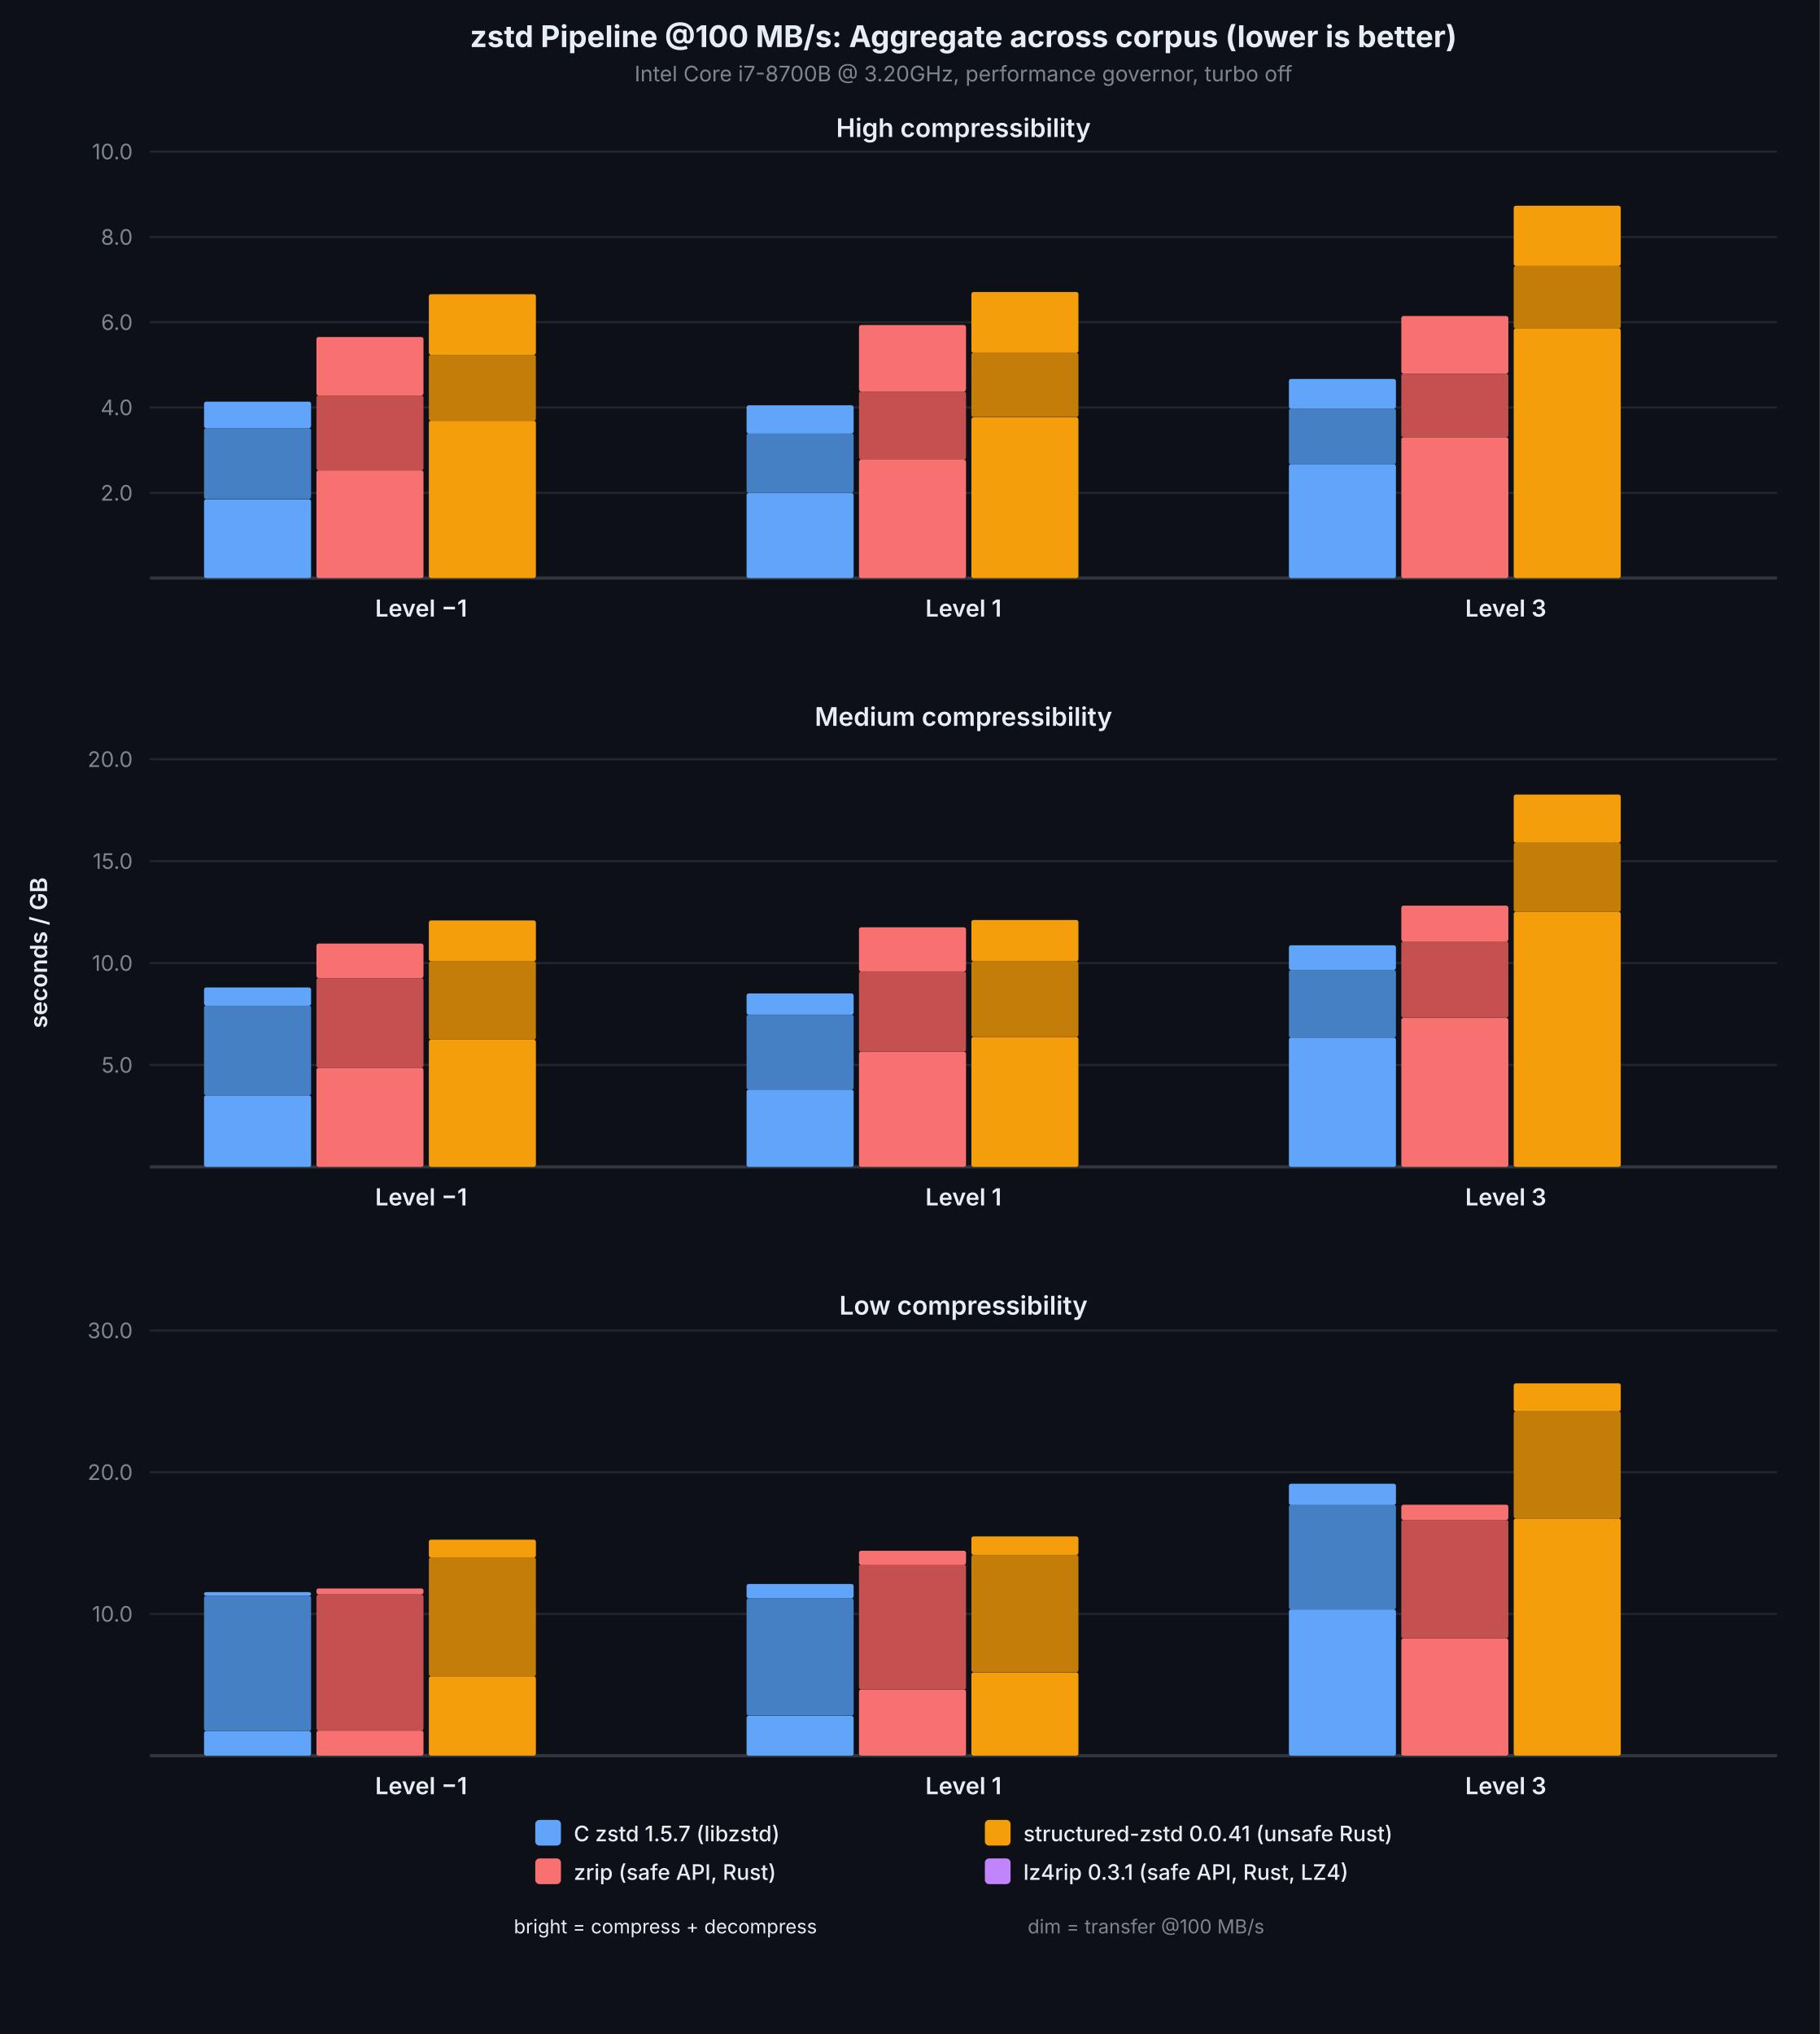
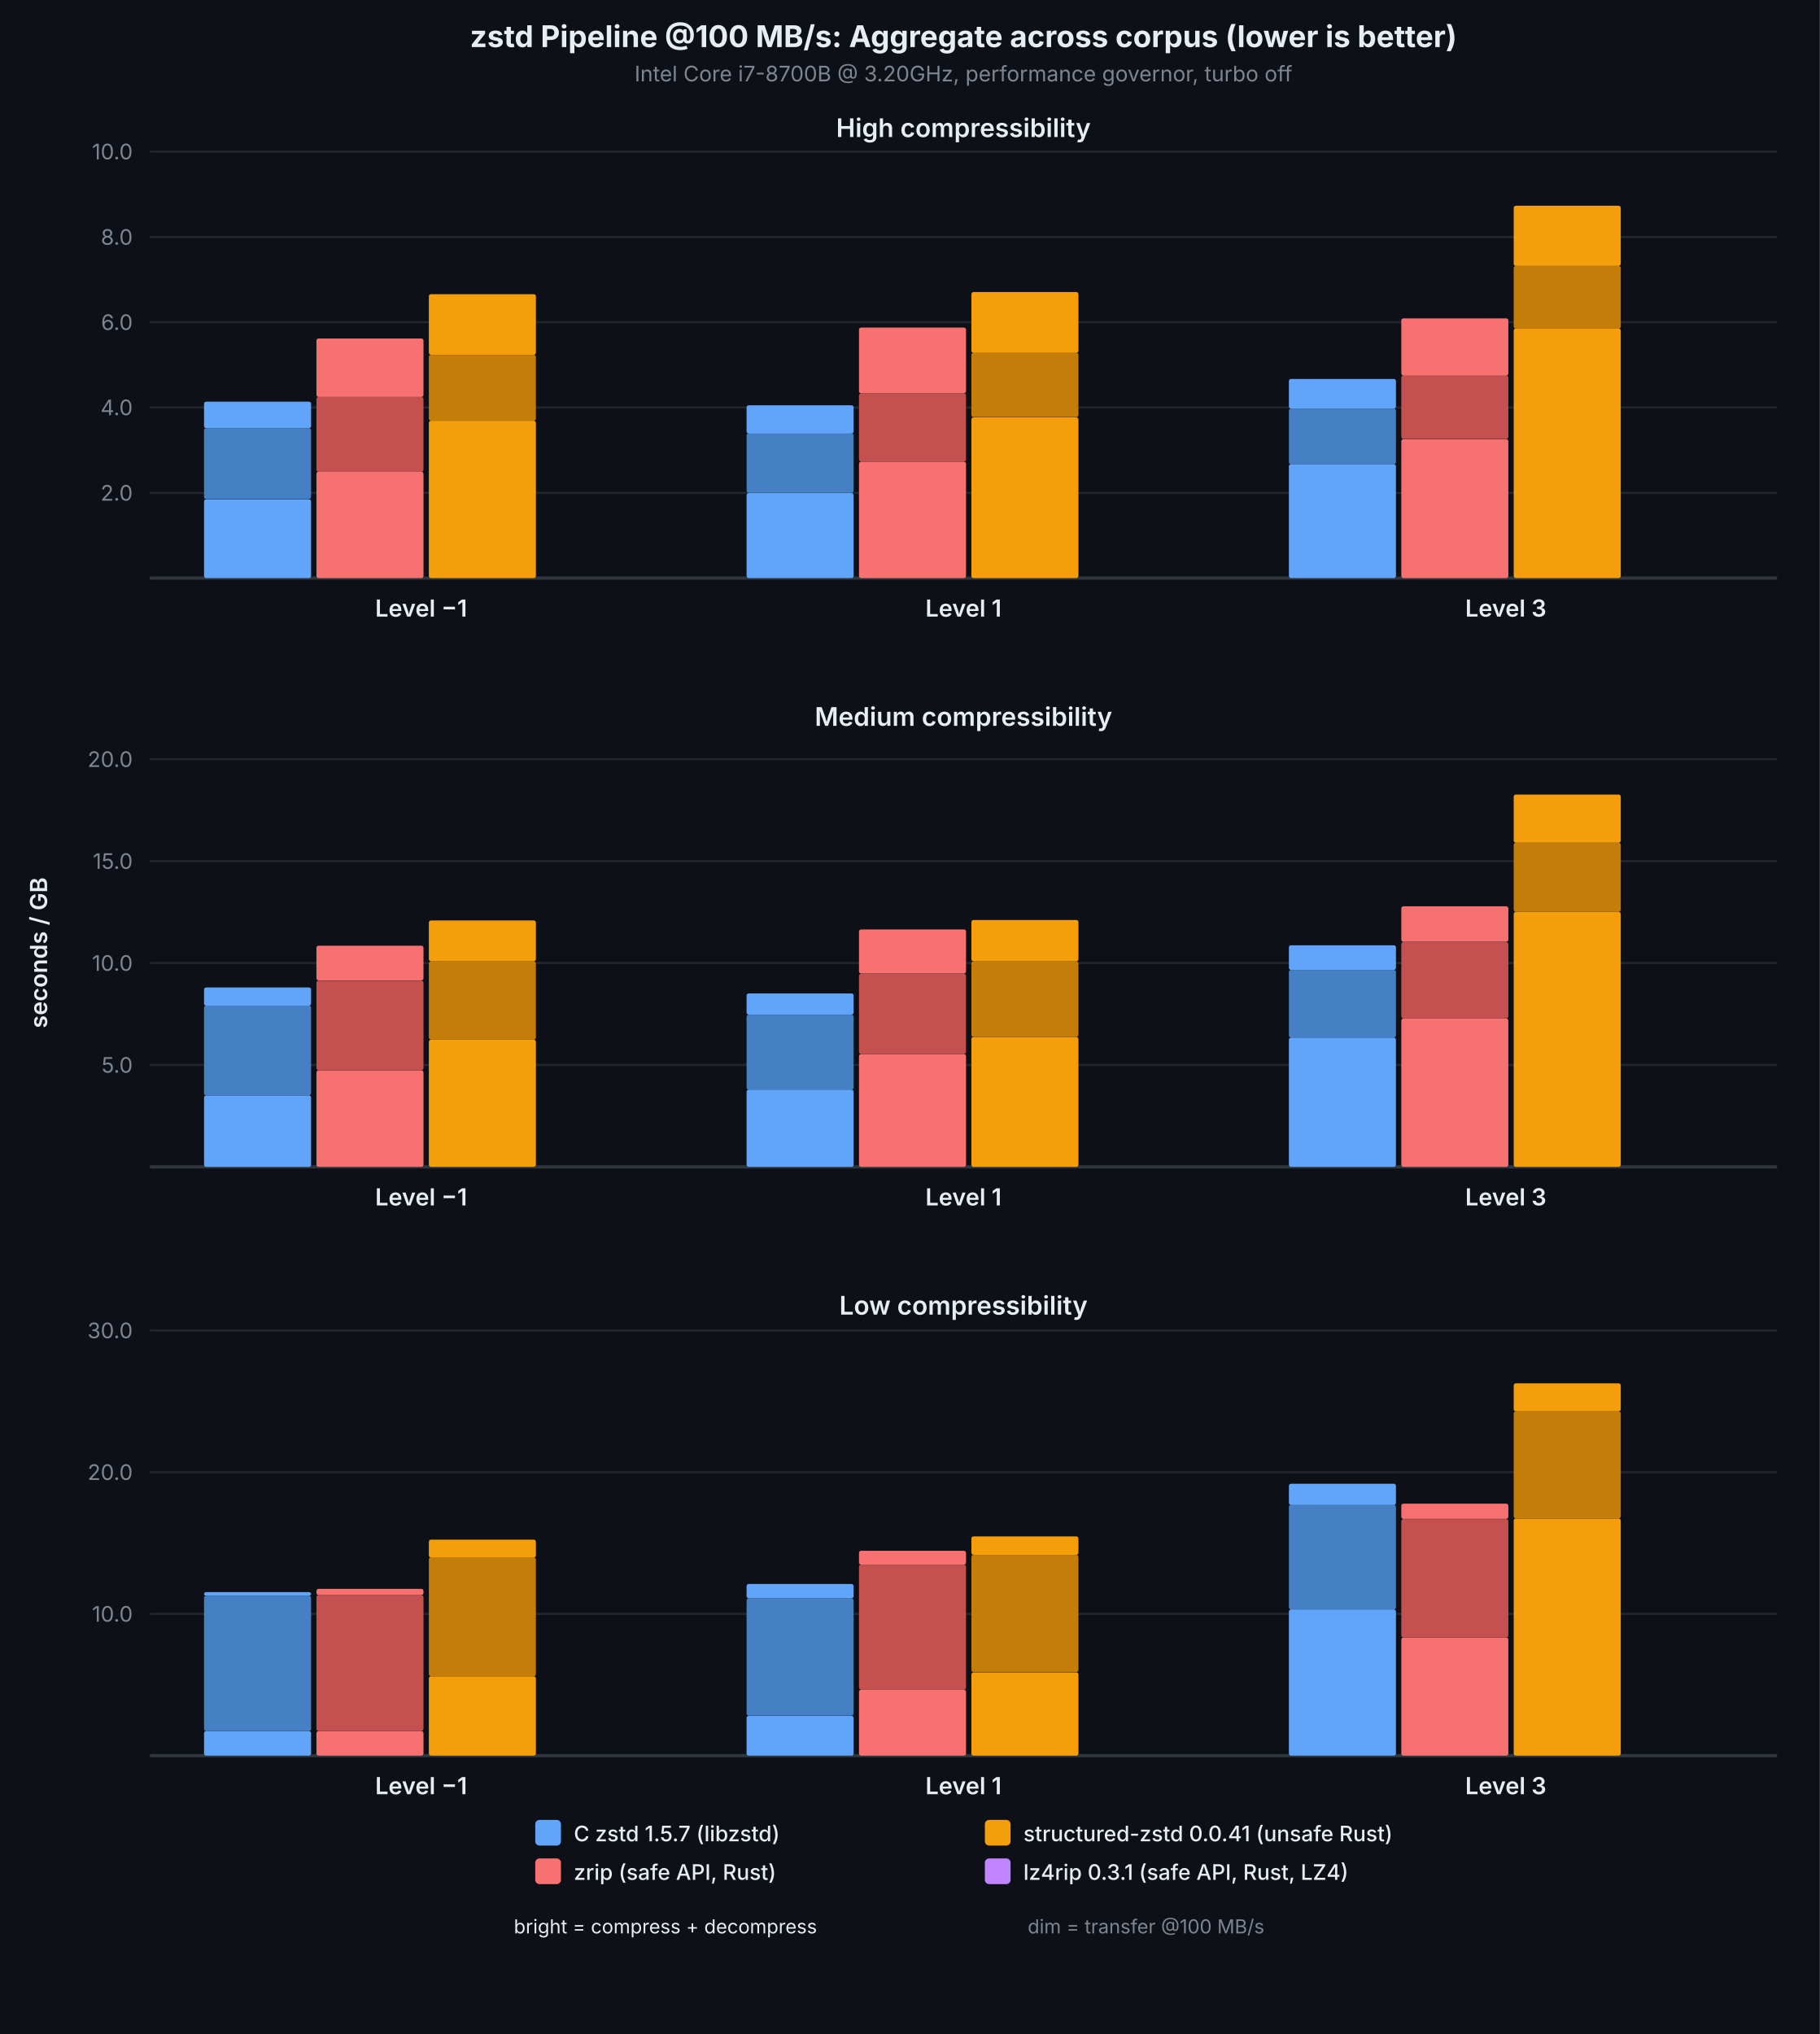
<svg xmlns="http://www.w3.org/2000/svg" viewBox="0 0 850 950" font-family="system-ui, -apple-system, sans-serif">
  <rect width="850" height="950" fill="#0d1117" />
  <text x="450.0" y="22" text-anchor="middle" fill="#e6edf3" font-size="14" font-weight="700">zstd Pipeline @100 MB/s: Aggregate across corpus (lower is better)</text>
  <text x="450.0" y="38" text-anchor="middle" fill="#7d8590" font-size="10">Intel Core i7-8700B @ 3.20GHz, performance governor, turbo off</text>
  <text x="22" y="445.0" text-anchor="middle" fill="#e6edf3" font-size="11" font-weight="600" transform="rotate(-90,22,445.0)">seconds / GB</text>
  <text x="450.0" y="64" text-anchor="middle" fill="#e6edf3" font-size="12" font-weight="600">High compressibility</text>
  <line x1="70" y1="230.2" x2="830" y2="230.2" stroke="#21262d" stroke-width="1" />
  <text x="62" y="230.2" text-anchor="end" dominant-baseline="middle" fill="#7d8590" font-size="10">2.0</text>
  <line x1="70" y1="190.3" x2="830" y2="190.3" stroke="#21262d" stroke-width="1" />
  <text x="62" y="190.3" text-anchor="end" dominant-baseline="middle" fill="#7d8590" font-size="10">4.0</text>
  <line x1="70" y1="150.5" x2="830" y2="150.5" stroke="#21262d" stroke-width="1" />
  <text x="62" y="150.5" text-anchor="end" dominant-baseline="middle" fill="#7d8590" font-size="10">6.0</text>
  <line x1="70" y1="110.7" x2="830" y2="110.7" stroke="#21262d" stroke-width="1" />
  <text x="62" y="110.7" text-anchor="end" dominant-baseline="middle" fill="#7d8590" font-size="10">8.0</text>
  <line x1="70" y1="70.8" x2="830" y2="70.8" stroke="#21262d" stroke-width="1" />
  <text x="62" y="70.8" text-anchor="end" dominant-baseline="middle" fill="#7d8590" font-size="10">10.0</text>
  <line x1="70" y1="270" x2="830" y2="270" stroke="#30363d" stroke-width="1.5" />
  <rect x="95.3" y="233.2" width="50.0" height="36.8" fill="#60a5fa" rx="1" />
  <rect x="95.3" y="200.0" width="50.0" height="33.1" fill="#4680c4" rx="1" />
  <rect x="95.3" y="187.6" width="50.0" height="12.4" fill="#60a5fa" rx="1" />
-   <rect x="147.8" y="219.7" width="50.0" height="50.3" fill="#f87171" rx="1" />
-   <rect x="147.8" y="184.7" width="50.0" height="35.0" fill="#c45050" rx="1" />
-   <rect x="147.8" y="157.4" width="50.0" height="27.3" fill="#f87171" rx="1" />
+   <rect x="147.8" y="220.3" width="50.0" height="49.7" fill="#f87171" rx="1" />
+   <rect x="147.8" y="185.4" width="50.0" height="35.0" fill="#c45050" rx="1" />
+   <rect x="147.8" y="158.1" width="50.0" height="27.3" fill="#f87171" rx="1" />
  <rect x="200.3" y="196.5" width="50.0" height="73.5" fill="#f59e0b" rx="1" />
  <rect x="200.3" y="165.7" width="50.0" height="30.8" fill="#c47d08" rx="1" />
  <rect x="200.3" y="137.4" width="50.0" height="28.3" fill="#f59e0b" rx="1" />
  <text x="196.7" y="288" text-anchor="middle" fill="#e6edf3" font-size="11" font-weight="600">Level −1</text>
  <rect x="348.7" y="230.3" width="50.0" height="39.7" fill="#60a5fa" rx="1" />
  <rect x="348.7" y="202.4" width="50.0" height="27.8" fill="#4680c4" rx="1" />
  <rect x="348.7" y="189.3" width="50.0" height="13.2" fill="#60a5fa" rx="1" />
-   <rect x="401.2" y="214.7" width="50.0" height="55.3" fill="#f87171" rx="1" />
-   <rect x="401.2" y="182.8" width="50.0" height="31.9" fill="#c45050" rx="1" />
-   <rect x="401.2" y="151.8" width="50.0" height="31.0" fill="#f87171" rx="1" />
+   <rect x="401.2" y="215.6" width="50.0" height="54.4" fill="#f87171" rx="1" />
+   <rect x="401.2" y="183.7" width="50.0" height="31.9" fill="#c45050" rx="1" />
+   <rect x="401.2" y="153.0" width="50.0" height="30.7" fill="#f87171" rx="1" />
  <rect x="453.7" y="194.9" width="50.0" height="75.1" fill="#f59e0b" rx="1" />
  <rect x="453.7" y="164.7" width="50.0" height="30.1" fill="#c47d08" rx="1" />
  <rect x="453.7" y="136.4" width="50.0" height="28.4" fill="#f59e0b" rx="1" />
  <text x="450.0" y="288" text-anchor="middle" fill="#e6edf3" font-size="11" font-weight="600">Level 1</text>
  <rect x="602.0" y="216.8" width="50.0" height="53.2" fill="#60a5fa" rx="1" />
  <rect x="602.0" y="190.8" width="50.0" height="26.1" fill="#4680c4" rx="1" />
  <rect x="602.0" y="177.0" width="50.0" height="13.8" fill="#60a5fa" rx="1" />
-   <rect x="654.5" y="204.2" width="50.0" height="65.8" fill="#f87171" rx="1" />
-   <rect x="654.5" y="174.5" width="50.0" height="29.7" fill="#c45050" rx="1" />
-   <rect x="654.5" y="147.6" width="50.0" height="26.9" fill="#f87171" rx="1" />
+   <rect x="654.5" y="205.1" width="50.0" height="64.9" fill="#f87171" rx="1" />
+   <rect x="654.5" y="175.3" width="50.0" height="29.7" fill="#c45050" rx="1" />
+   <rect x="654.5" y="148.7" width="50.0" height="26.7" fill="#f87171" rx="1" />
  <rect x="707.0" y="153.4" width="50.0" height="116.6" fill="#f59e0b" rx="1" />
  <rect x="707.0" y="124.2" width="50.0" height="29.3" fill="#c47d08" rx="1" />
  <rect x="707.0" y="96.1" width="50.0" height="28.1" fill="#f59e0b" rx="1" />
  <text x="703.3" y="288" text-anchor="middle" fill="#e6edf3" font-size="11" font-weight="600">Level 3</text>
  <text x="450.0" y="339" text-anchor="middle" fill="#e6edf3" font-size="12" font-weight="600">Medium compressibility</text>
  <line x1="70" y1="497.4" x2="830" y2="497.4" stroke="#21262d" stroke-width="1" />
  <text x="62" y="497.4" text-anchor="end" dominant-baseline="middle" fill="#7d8590" font-size="10">5.0</text>
  <line x1="70" y1="449.8" x2="830" y2="449.8" stroke="#21262d" stroke-width="1" />
  <text x="62" y="449.8" text-anchor="end" dominant-baseline="middle" fill="#7d8590" font-size="10">10.0</text>
  <line x1="70" y1="402.2" x2="830" y2="402.2" stroke="#21262d" stroke-width="1" />
  <text x="62" y="402.2" text-anchor="end" dominant-baseline="middle" fill="#7d8590" font-size="10">15.0</text>
  <line x1="70" y1="354.6" x2="830" y2="354.6" stroke="#21262d" stroke-width="1" />
  <text x="62" y="354.6" text-anchor="end" dominant-baseline="middle" fill="#7d8590" font-size="10">20.0</text>
  <line x1="70" y1="545" x2="830" y2="545" stroke="#30363d" stroke-width="1.5" />
  <rect x="95.3" y="511.6" width="50.0" height="33.4" fill="#60a5fa" rx="1" />
  <rect x="95.3" y="469.6" width="50.0" height="42.0" fill="#4680c4" rx="1" />
  <rect x="95.3" y="461.2" width="50.0" height="8.5" fill="#60a5fa" rx="1" />
-   <rect x="147.8" y="498.7" width="50.0" height="46.3" fill="#f87171" rx="1" />
-   <rect x="147.8" y="456.8" width="50.0" height="41.9" fill="#c45050" rx="1" />
-   <rect x="147.8" y="440.7" width="50.0" height="16.1" fill="#f87171" rx="1" />
+   <rect x="147.8" y="499.9" width="50.0" height="45.1" fill="#f87171" rx="1" />
+   <rect x="147.8" y="458.0" width="50.0" height="41.9" fill="#c45050" rx="1" />
+   <rect x="147.8" y="441.7" width="50.0" height="16.2" fill="#f87171" rx="1" />
  <rect x="200.3" y="485.6" width="50.0" height="59.4" fill="#f59e0b" rx="1" />
  <rect x="200.3" y="449.0" width="50.0" height="36.6" fill="#c47d08" rx="1" />
  <rect x="200.3" y="429.9" width="50.0" height="19.1" fill="#f59e0b" rx="1" />
  <text x="196.7" y="563" text-anchor="middle" fill="#e6edf3" font-size="11" font-weight="600">Level −1</text>
  <rect x="348.7" y="508.9" width="50.0" height="36.1" fill="#60a5fa" rx="1" />
  <rect x="348.7" y="473.9" width="50.0" height="35.0" fill="#4680c4" rx="1" />
  <rect x="348.7" y="464.0" width="50.0" height="9.9" fill="#60a5fa" rx="1" />
-   <rect x="401.2" y="491.2" width="50.0" height="53.8" fill="#f87171" rx="1" />
-   <rect x="401.2" y="453.7" width="50.0" height="37.5" fill="#c45050" rx="1" />
-   <rect x="401.2" y="433.1" width="50.0" height="20.6" fill="#f87171" rx="1" />
+   <rect x="401.2" y="492.3" width="50.0" height="52.7" fill="#f87171" rx="1" />
+   <rect x="401.2" y="454.8" width="50.0" height="37.5" fill="#c45050" rx="1" />
+   <rect x="401.2" y="434.1" width="50.0" height="20.6" fill="#f87171" rx="1" />
  <rect x="453.7" y="484.3" width="50.0" height="60.7" fill="#f59e0b" rx="1" />
  <rect x="453.7" y="449.0" width="50.0" height="35.3" fill="#c47d08" rx="1" />
  <rect x="453.7" y="429.7" width="50.0" height="19.3" fill="#f59e0b" rx="1" />
  <text x="450.0" y="563" text-anchor="middle" fill="#e6edf3" font-size="11" font-weight="600">Level 1</text>
  <rect x="602.0" y="484.6" width="50.0" height="60.4" fill="#60a5fa" rx="1" />
  <rect x="602.0" y="453.0" width="50.0" height="31.6" fill="#4680c4" rx="1" />
  <rect x="602.0" y="441.5" width="50.0" height="11.5" fill="#60a5fa" rx="1" />
-   <rect x="654.5" y="475.4" width="50.0" height="69.6" fill="#f87171" rx="1" />
-   <rect x="654.5" y="439.6" width="50.0" height="35.7" fill="#c45050" rx="1" />
-   <rect x="654.5" y="423.0" width="50.0" height="16.7" fill="#f87171" rx="1" />
+   <rect x="654.5" y="475.7" width="50.0" height="69.3" fill="#f87171" rx="1" />
+   <rect x="654.5" y="440.0" width="50.0" height="35.7" fill="#c45050" rx="1" />
+   <rect x="654.5" y="423.3" width="50.0" height="16.6" fill="#f87171" rx="1" />
  <rect x="707.0" y="425.9" width="50.0" height="119.1" fill="#f59e0b" rx="1" />
  <rect x="707.0" y="393.6" width="50.0" height="32.3" fill="#c47d08" rx="1" />
  <rect x="707.0" y="371.1" width="50.0" height="22.5" fill="#f59e0b" rx="1" />
  <text x="703.3" y="563" text-anchor="middle" fill="#e6edf3" font-size="11" font-weight="600">Level 3</text>
  <text x="450.0" y="614" text-anchor="middle" fill="#e6edf3" font-size="12" font-weight="600">Low compressibility</text>
  <line x1="70" y1="753.8" x2="830" y2="753.8" stroke="#21262d" stroke-width="1" />
  <text x="62" y="753.8" text-anchor="end" dominant-baseline="middle" fill="#7d8590" font-size="10">10.0</text>
  <line x1="70" y1="687.6" x2="830" y2="687.6" stroke="#21262d" stroke-width="1" />
  <text x="62" y="687.6" text-anchor="end" dominant-baseline="middle" fill="#7d8590" font-size="10">20.0</text>
  <line x1="70" y1="621.4" x2="830" y2="621.4" stroke="#21262d" stroke-width="1" />
  <text x="62" y="621.4" text-anchor="end" dominant-baseline="middle" fill="#7d8590" font-size="10">30.0</text>
  <line x1="70" y1="820" x2="830" y2="820" stroke="#30363d" stroke-width="1.5" />
  <rect x="95.3" y="808.5" width="50.0" height="11.5" fill="#60a5fa" rx="1" />
  <rect x="95.3" y="745.3" width="50.0" height="63.2" fill="#4680c4" rx="1" />
  <rect x="95.3" y="743.6" width="50.0" height="1.7" fill="#60a5fa" rx="1" />
-   <rect x="147.8" y="808.3" width="50.0" height="11.7" fill="#f87171" rx="1" />
-   <rect x="147.8" y="744.8" width="50.0" height="63.5" fill="#c45050" rx="1" />
-   <rect x="147.8" y="741.9" width="50.0" height="2.8" fill="#f87171" rx="1" />
+   <rect x="147.8" y="808.5" width="50.0" height="11.5" fill="#f87171" rx="1" />
+   <rect x="147.8" y="745.0" width="50.0" height="63.5" fill="#c45050" rx="1" />
+   <rect x="147.8" y="742.1" width="50.0" height="2.9" fill="#f87171" rx="1" />
  <rect x="200.3" y="782.9" width="50.0" height="37.1" fill="#f59e0b" rx="1" />
  <rect x="200.3" y="727.4" width="50.0" height="55.5" fill="#c47d08" rx="1" />
  <rect x="200.3" y="719.1" width="50.0" height="8.4" fill="#f59e0b" rx="1" />
  <text x="196.7" y="838" text-anchor="middle" fill="#e6edf3" font-size="11" font-weight="600">Level −1</text>
  <rect x="348.7" y="801.4" width="50.0" height="18.6" fill="#60a5fa" rx="1" />
  <rect x="348.7" y="746.5" width="50.0" height="54.8" fill="#4680c4" rx="1" />
  <rect x="348.7" y="739.8" width="50.0" height="6.7" fill="#60a5fa" rx="1" />
-   <rect x="401.2" y="789.1" width="50.0" height="30.9" fill="#f87171" rx="1" />
-   <rect x="401.2" y="730.7" width="50.0" height="58.4" fill="#c45050" rx="1" />
+   <rect x="401.2" y="789.2" width="50.0" height="30.8" fill="#f87171" rx="1" />
+   <rect x="401.2" y="730.8" width="50.0" height="58.4" fill="#c45050" rx="1" />
  <rect x="401.2" y="724.3" width="50.0" height="6.5" fill="#f87171" rx="1" />
  <rect x="453.7" y="781.1" width="50.0" height="38.9" fill="#f59e0b" rx="1" />
  <rect x="453.7" y="726.2" width="50.0" height="54.8" fill="#c47d08" rx="1" />
  <rect x="453.7" y="717.6" width="50.0" height="8.6" fill="#f59e0b" rx="1" />
  <text x="450.0" y="838" text-anchor="middle" fill="#e6edf3" font-size="11" font-weight="600">Level 1</text>
  <rect x="602.0" y="751.7" width="50.0" height="68.3" fill="#60a5fa" rx="1" />
  <rect x="602.0" y="702.8" width="50.0" height="48.9" fill="#4680c4" rx="1" />
  <rect x="602.0" y="693.0" width="50.0" height="9.9" fill="#60a5fa" rx="1" />
-   <rect x="654.5" y="765.2" width="50.0" height="54.8" fill="#f87171" rx="1" />
-   <rect x="654.5" y="709.9" width="50.0" height="55.3" fill="#c45050" rx="1" />
-   <rect x="654.5" y="702.8" width="50.0" height="7.1" fill="#f87171" rx="1" />
+   <rect x="654.5" y="764.8" width="50.0" height="55.2" fill="#f87171" rx="1" />
+   <rect x="654.5" y="709.5" width="50.0" height="55.3" fill="#c45050" rx="1" />
+   <rect x="654.5" y="702.3" width="50.0" height="7.1" fill="#f87171" rx="1" />
  <rect x="707.0" y="709.2" width="50.0" height="110.8" fill="#f59e0b" rx="1" />
  <rect x="707.0" y="659.2" width="50.0" height="50.0" fill="#c47d08" rx="1" />
  <rect x="707.0" y="646.1" width="50.0" height="13.1" fill="#f59e0b" rx="1" />
  <text x="703.3" y="838" text-anchor="middle" fill="#e6edf3" font-size="11" font-weight="600">Level 3</text>
  <rect x="250" y="850" width="12" height="12" fill="#60a5fa" rx="2" />
  <text x="268" y="860" fill="#e6edf3" font-size="10" font-weight="500">C zstd 1.5.7 (libzstd)</text>
  <rect x="250" y="868" width="12" height="12" fill="#f87171" rx="2" />
  <text x="268" y="878" fill="#e6edf3" font-size="10" font-weight="500">zrip (safe API, Rust)</text>
  <rect x="460" y="850" width="12" height="12" fill="#f59e0b" rx="2" />
  <text x="478" y="860" fill="#e6edf3" font-size="10" font-weight="500">structured-zstd 0.0.41 (unsafe Rust)</text>
  <rect x="460" y="868" width="12" height="12" fill="#c084fc" rx="2" />
  <text x="478" y="878" fill="#e6edf3" font-size="10" font-weight="500">lz4rip 0.3.1 (safe API, Rust, LZ4)</text>
  <text x="240" y="903" fill="#e6edf3" font-size="9">bright = compress + decompress</text>
  <text x="480" y="903" fill="#7d8590" font-size="9">dim = transfer @100 MB/s</text>
</svg>
